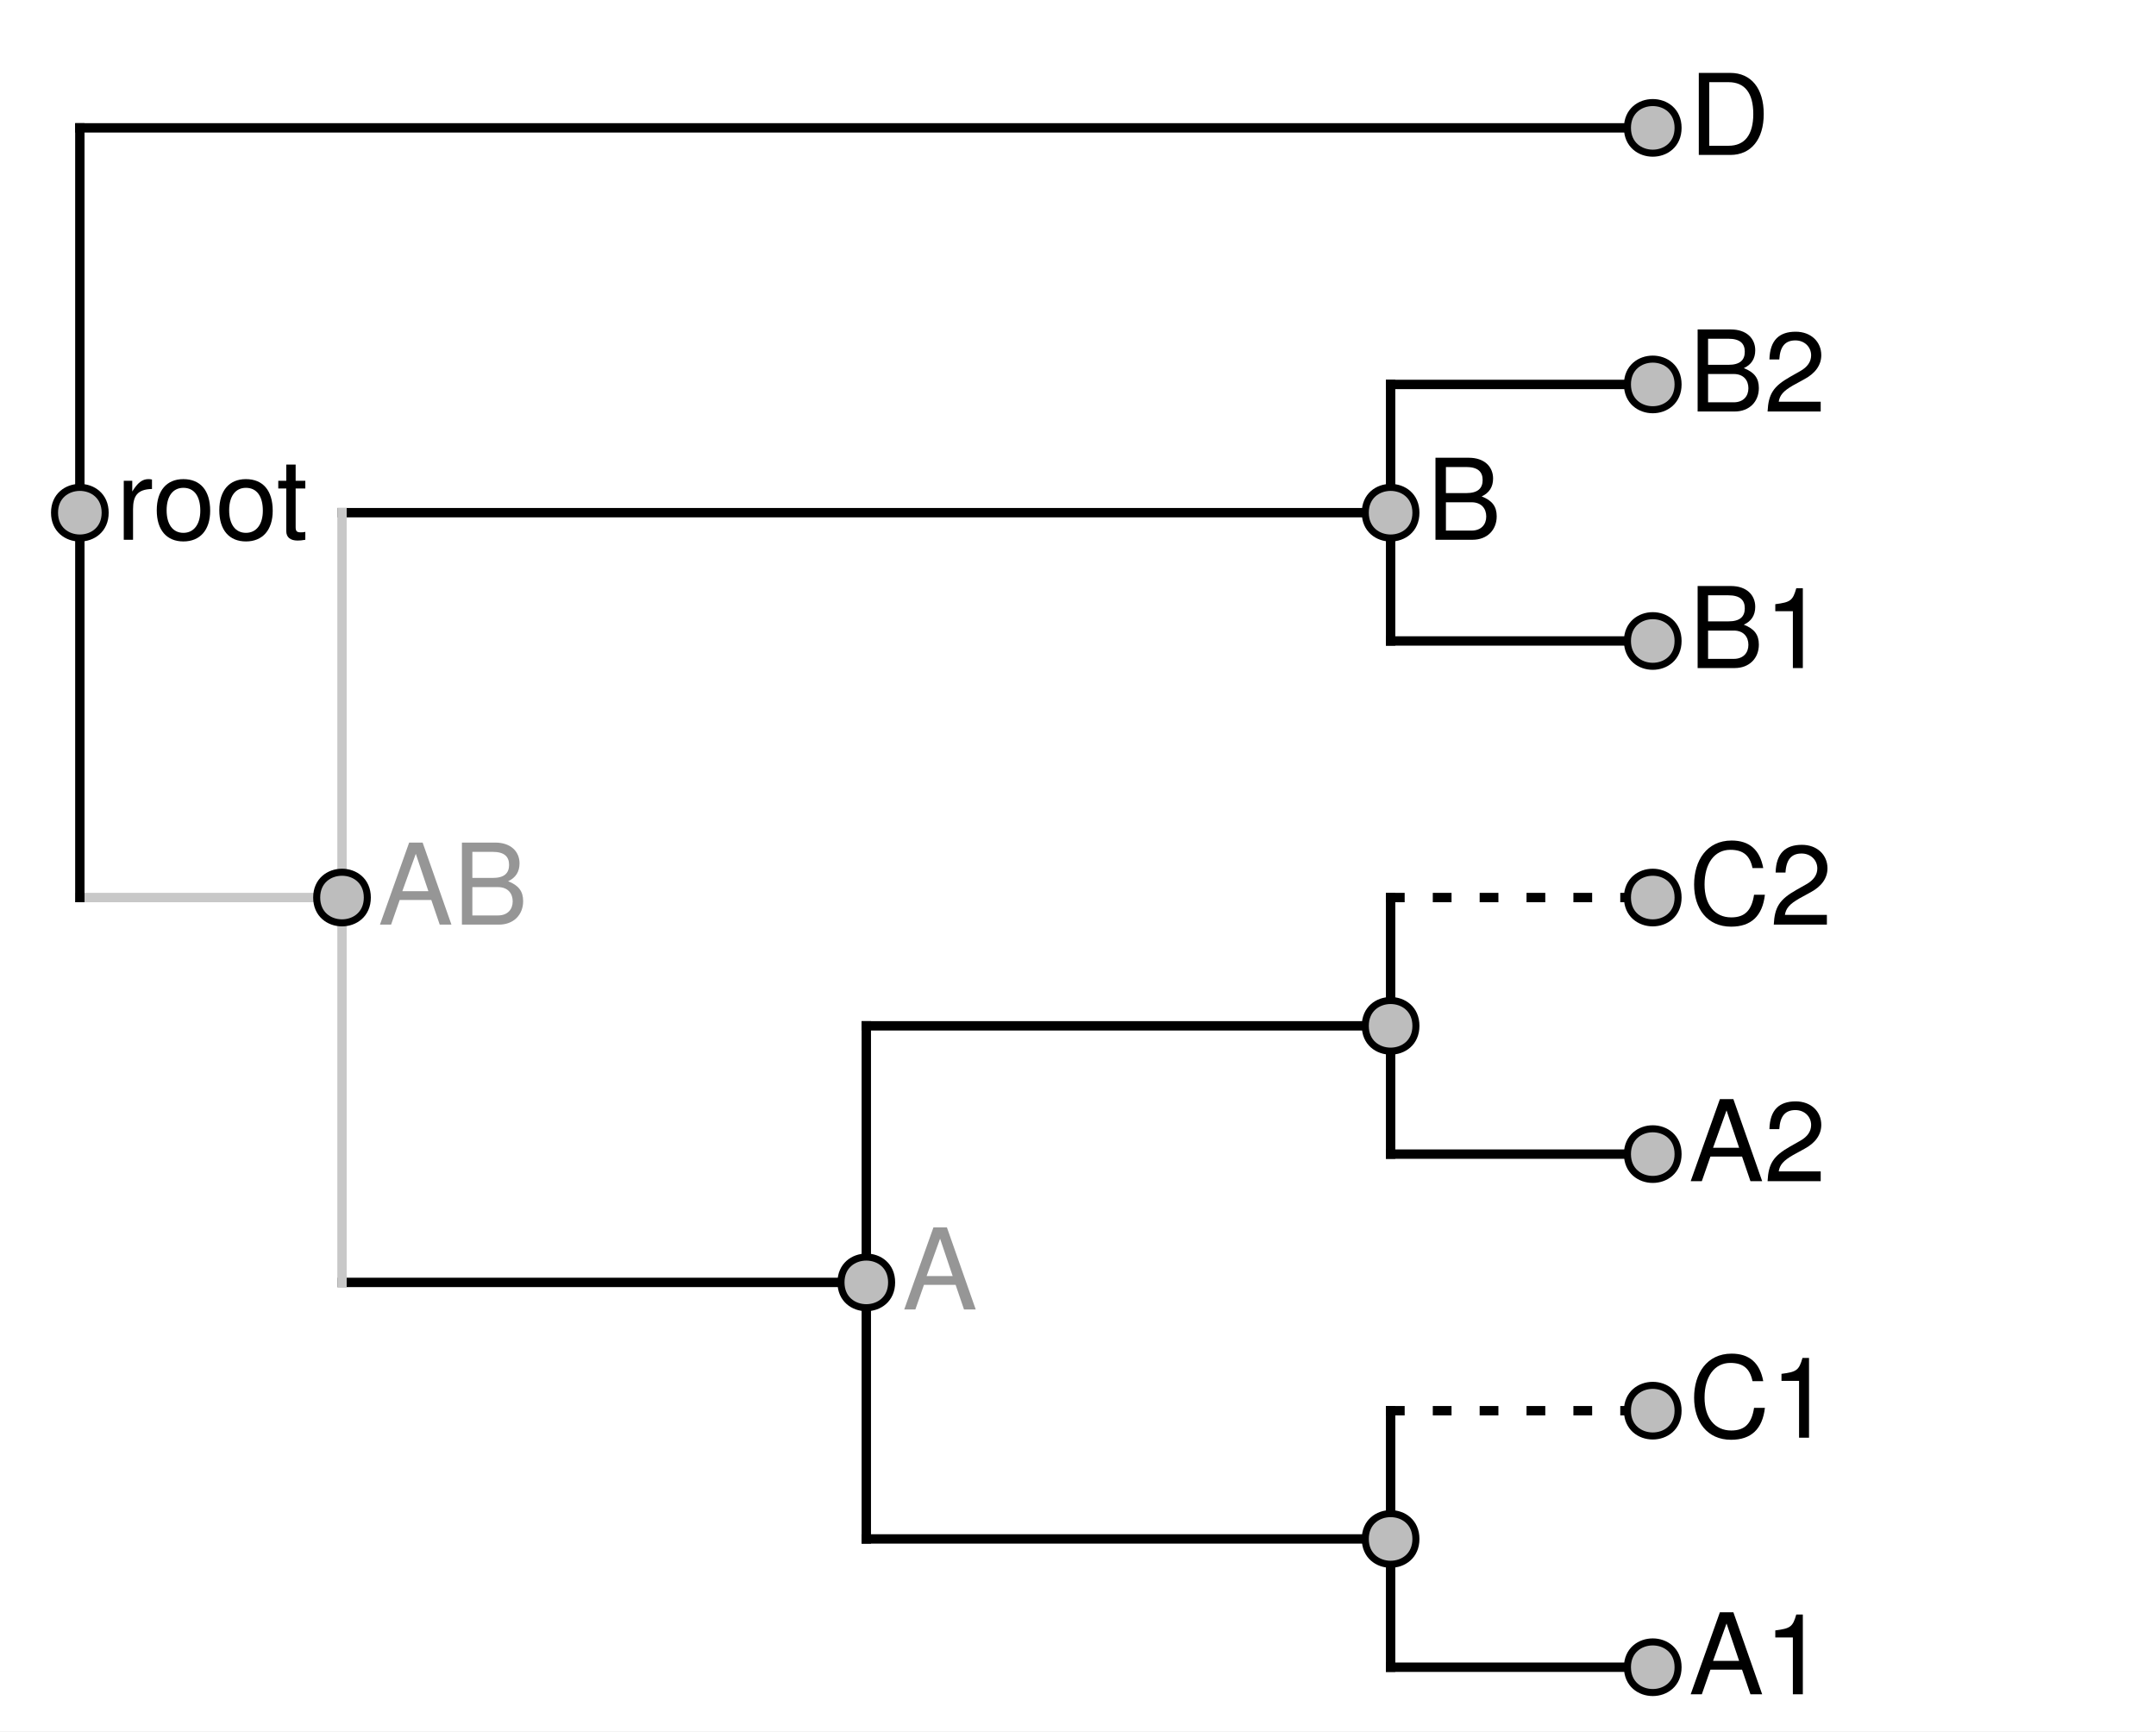
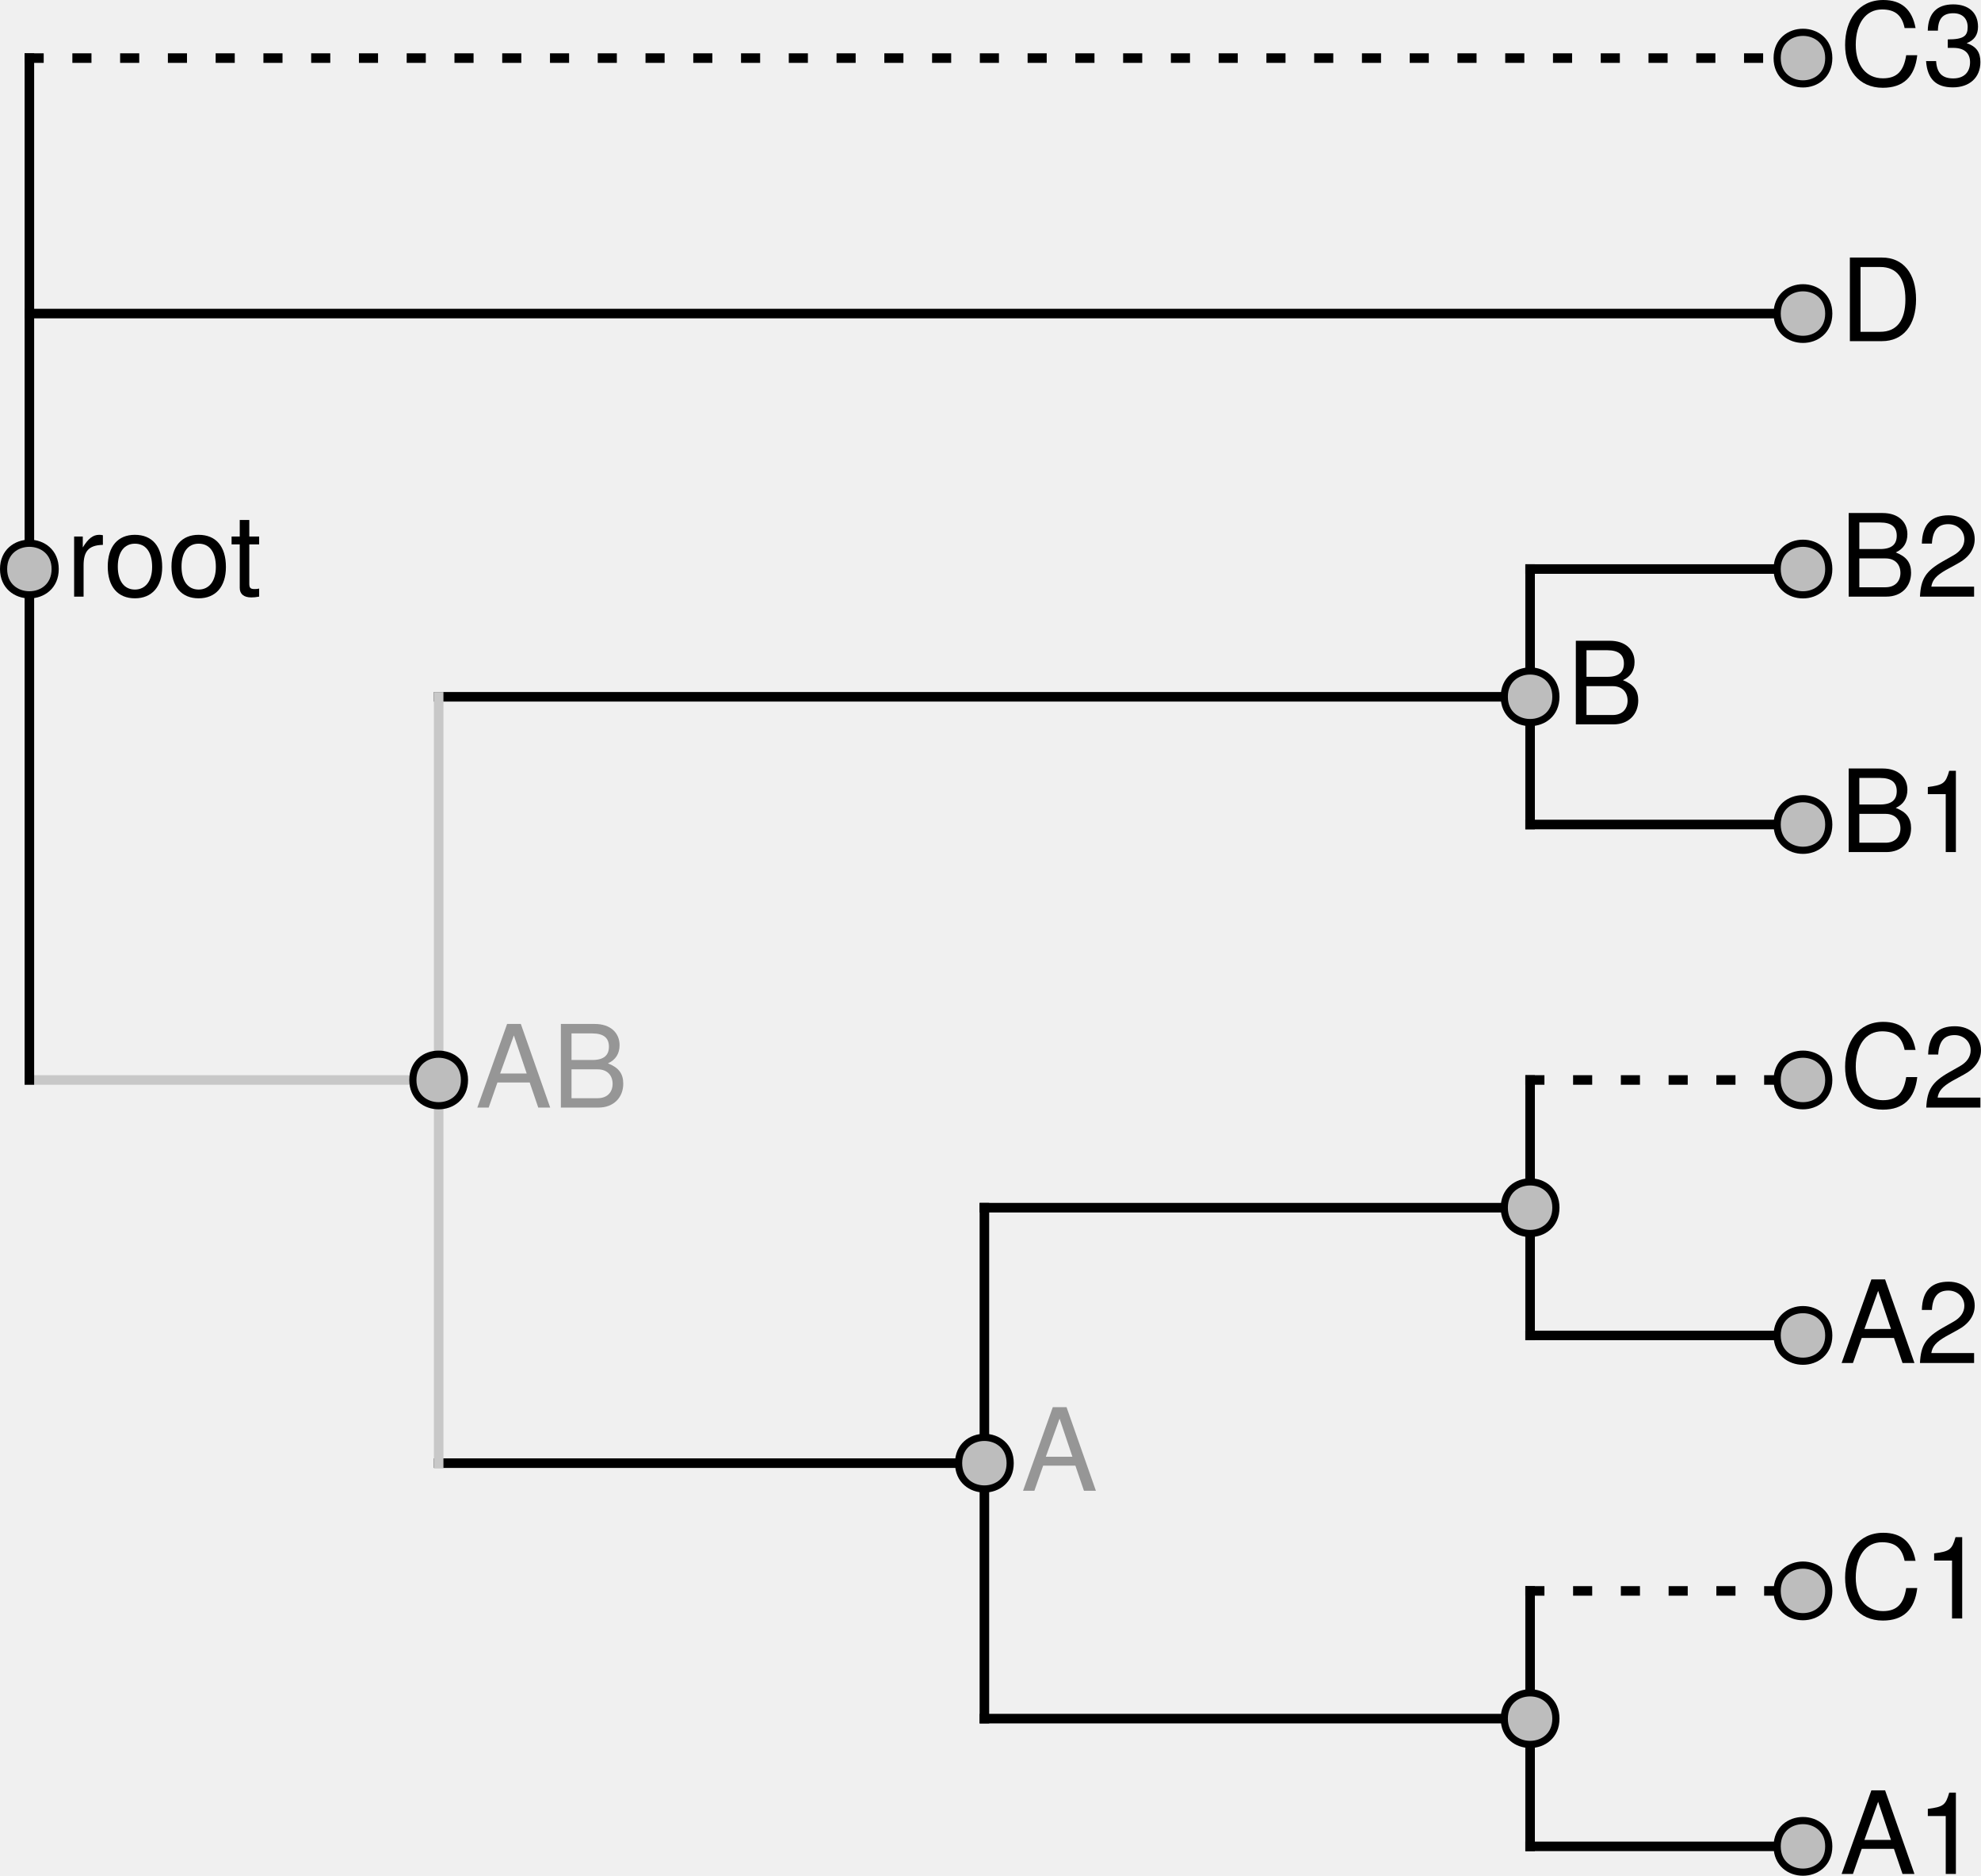
- <svg xmlns="http://www.w3.org/2000/svg" xmlns:xlink="http://www.w3.org/1999/xlink" width="345pt" height="277pt" viewBox="0 0 345 277" version="1.1" id="svg165">
-   <defs id="defs34">
-     <g id="g32">
-       <symbol overflow="visible" id="glyph0-0">
-         <path style="stroke:none;" d="" id="path2" />
+ <svg xmlns="http://www.w3.org/2000/svg" xmlns:xlink="http://www.w3.org/1999/xlink" width="311.074pt" height="294.485pt" viewBox="0 0 311.074 294.485" version="1.1" id="svg178">
+   <defs id="defs37">
+     <g id="g35">
+       <symbol overflow="visible" id="glyph0-0" style="overflow:visible">
+         <path style="stroke:none" d="" id="path2" />
      </symbol>
-       <symbol overflow="visible" id="glyph0-1">
-         <path style="stroke:none;" d="M 11.75 0 L 7.141 -13.125 L 4.984 -13.125 L 0.312 0 L 2.094 0 L 3.469 -3.938 L 8.531 -3.938 L 9.875 0 Z M 8.062 -5.344 L 3.891 -5.344 L 6.047 -11.328 Z M 8.062 -5.344 " id="path5" />
+       <symbol overflow="visible" id="glyph0-1" style="overflow:visible">
+         <path style="stroke:none" d="M 11.75,0 7.141,-13.125 H 4.984 L 0.312,0 h 1.781 l 1.375,-3.938 h 5.062 L 9.875,0 Z M 8.062,-5.344 H 3.891 l 2.156,-5.984 z m 0,0" id="path5" />
      </symbol>
-       <symbol overflow="visible" id="glyph0-2">
-         <path style="stroke:none;" d="M 6.25 0 L 6.25 -12.766 L 5.203 -12.766 C 4.641 -10.797 4.281 -10.531 1.844 -10.219 L 1.844 -9.094 L 4.656 -9.094 L 4.656 0 Z M 6.25 0 " id="path8" />
+       <symbol overflow="visible" id="glyph0-2" style="overflow:visible">
+         <path style="stroke:none" d="M 6.25,0 V -12.766 H 5.203 c -0.562,1.969 -0.922,2.234 -3.359,2.547 v 1.125 h 2.812 V 0 Z m 0,0" id="path8" />
      </symbol>
-       <symbol overflow="visible" id="glyph0-3">
-         <path style="stroke:none;" d="M 12.188 -4.781 L 10.453 -4.781 C 10.062 -2.297 9.016 -1.156 6.797 -1.156 C 4.188 -1.156 2.531 -3.156 2.531 -6.422 C 2.531 -9.797 4.125 -11.969 6.656 -11.969 C 8.719 -11.969 9.797 -11.047 10.203 -9.047 L 11.922 -9.047 C 11.391 -11.938 9.734 -13.453 6.859 -13.453 C 2.875 -13.453 0.859 -10.234 0.859 -6.406 C 0.859 -2.578 2.938 0.328 6.781 0.328 C 9.984 0.328 11.797 -1.375 12.188 -4.781 Z M 12.188 -4.781 " id="path11" />
+       <symbol overflow="visible" id="glyph0-3" style="overflow:visible">
+         <path style="stroke:none" d="m 12.188,-4.781 h -1.734 c -0.391,2.484 -1.438,3.625 -3.656,3.625 -2.609,0 -4.266,-2 -4.266,-5.266 0,-3.375 1.594,-5.547 4.125,-5.547 2.062,0 3.141,0.922 3.547,2.922 h 1.719 c -0.531,-2.891 -2.188,-4.406 -5.062,-4.406 -3.984,0 -6,3.219 -6,7.047 0,3.828 2.078,6.734 5.922,6.734 3.203,0 5.016,-1.703 5.406,-5.109 z m 0,0" id="path11" />
      </symbol>
-       <symbol overflow="visible" id="glyph0-4">
-         <path style="stroke:none;" d="M 9.203 -9.016 C 9.203 -11.172 7.531 -12.766 5.109 -12.766 C 2.5 -12.766 0.984 -11.438 0.906 -8.328 L 2.484 -8.328 C 2.609 -10.469 3.484 -11.375 5.062 -11.375 C 6.5 -11.375 7.578 -10.344 7.578 -8.984 C 7.578 -7.969 6.984 -7.109 5.844 -6.469 L 4.188 -5.531 C 1.531 -4.016 0.75 -2.812 0.609 0 L 9.109 0 L 9.109 -1.562 L 2.391 -1.562 C 2.562 -2.609 3.125 -3.281 4.703 -4.188 L 6.5 -5.172 C 8.281 -6.125 9.203 -7.453 9.203 -9.016 Z M 9.203 -9.016 " id="path14" />
+       <symbol overflow="visible" id="glyph0-4" style="overflow:visible">
+         <path style="stroke:none" d="m 9.203,-9.016 c 0,-2.156 -1.672,-3.75 -4.094,-3.75 -2.609,0 -4.125,1.328 -4.203,4.438 h 1.578 c 0.125,-2.141 1,-3.047 2.578,-3.047 1.438,0 2.516,1.031 2.516,2.391 0,1.016 -0.594,1.875 -1.734,2.516 L 4.188,-5.531 C 1.531,-4.016 0.75,-2.812 0.609,0 h 8.5 V -1.562 H 2.391 C 2.562,-2.609 3.125,-3.281 4.703,-4.188 L 6.5,-5.172 C 8.281,-6.125 9.203,-7.453 9.203,-9.016 Z m 0,0" id="path14" />
      </symbol>
-       <symbol overflow="visible" id="glyph0-5">
-         <path style="stroke:none;" d="M 11.219 -3.75 C 11.219 -5.328 10.5 -6.281 8.812 -6.938 C 10.016 -7.484 10.641 -8.453 10.641 -9.797 C 10.641 -11.703 9.234 -13.125 6.75 -13.125 L 1.422 -13.125 L 1.422 0 L 7.344 0 C 9.703 0 11.219 -1.578 11.219 -3.75 Z M 8.969 -9.562 C 8.969 -8.219 8.188 -7.469 6.344 -7.469 L 3.094 -7.469 L 3.094 -11.641 L 6.344 -11.641 C 8.188 -11.641 8.969 -10.891 8.969 -9.562 Z M 9.547 -3.719 C 9.547 -2.469 8.766 -1.469 7.188 -1.469 L 3.094 -1.469 L 3.094 -6 L 7.188 -6 C 8.766 -6 9.547 -5 9.547 -3.719 Z M 9.547 -3.719 " id="path17" />
+       <symbol overflow="visible" id="glyph0-5" style="overflow:visible">
+         <path style="stroke:none" d="m 11.219,-3.75 c 0,-1.578 -0.719,-2.531 -2.406,-3.188 1.203,-0.547 1.828,-1.516 1.828,-2.859 0,-1.906 -1.406,-3.328 -3.891,-3.328 H 1.422 V 0 H 7.344 c 2.359,0 3.875,-1.578 3.875,-3.75 z m -2.25,-5.812 c 0,1.344 -0.781,2.094 -2.625,2.094 h -3.25 v -4.172 h 3.25 c 1.844,0 2.625,0.75 2.625,2.078 z m 0.578,5.844 c 0,1.25 -0.781,2.25 -2.359,2.25 H 3.094 V -6 H 7.188 c 1.578,0 2.359,1 2.359,2.281 z m 0,0" id="path17" />
      </symbol>
-       <symbol overflow="visible" id="glyph0-6">
-         <path style="stroke:none;" d="M 12 -6.562 C 12 -10.641 9.984 -13.125 6.656 -13.125 L 1.609 -13.125 L 1.609 0 L 6.656 0 C 9.969 0 12 -2.484 12 -6.562 Z M 10.328 -6.547 C 10.328 -3.234 8.969 -1.469 6.375 -1.469 L 3.281 -1.469 L 3.281 -11.641 L 6.375 -11.641 C 8.969 -11.641 10.328 -9.906 10.328 -6.547 Z M 10.328 -6.547 " id="path20" />
+       <symbol overflow="visible" id="glyph0-6" style="overflow:visible">
+         <path style="stroke:none" d="M 12,-6.562 C 12,-10.641 9.984,-13.125 6.656,-13.125 H 1.609 V 0 H 6.656 C 9.969,0 12,-2.484 12,-6.562 Z m -1.672,0.016 c 0,3.312 -1.359,5.078 -3.953,5.078 H 3.281 V -11.641 H 6.375 c 2.594,0 3.953,1.734 3.953,5.094 z m 0,0" id="path20" />
      </symbol>
-       <symbol overflow="visible" id="glyph0-7">
-         <path style="stroke:none;" d="M 5.781 -8.125 L 5.781 -9.641 C 5.531 -9.688 5.406 -9.703 5.203 -9.703 C 4.234 -9.703 3.484 -9.125 2.625 -7.719 L 2.625 -9.438 L 1.266 -9.438 L 1.266 0 L 2.75 0 L 2.75 -4.891 C 2.75 -7.016 3.453 -8.078 5.781 -8.125 Z M 5.781 -8.125 " id="path23" />
+       <symbol overflow="visible" id="glyph0-7" style="overflow:visible">
+         <path style="stroke:none" d="m 9.109,-3.703 c 0,-1.547 -0.625,-2.453 -2.156,-2.969 1.188,-0.469 1.781,-1.297 1.781,-2.578 0,-2.203 -1.469,-3.516 -3.891,-3.516 -2.578,0 -3.938,1.406 -4,4.125 H 2.438 C 2.469,-10.531 3.234,-11.375 4.859,-11.375 c 1.406,0 2.25,0.828 2.25,2.172 0,1.375 -0.594,1.938 -3.125,1.938 V -5.938 H 4.844 c 1.75,0 2.641,0.828 2.641,2.25 0,1.594 -0.984,2.547 -2.641,2.547 -1.734,0 -2.578,-0.859 -2.688,-2.719 H 0.578 c 0.203,2.844 1.594,4.125 4.203,4.125 2.641,0 4.328,-1.562 4.328,-3.969 z m 0,0" id="path23" />
      </symbol>
-       <symbol overflow="visible" id="glyph0-8">
-         <path style="stroke:none;" d="M 9.188 -4.641 C 9.188 -7.906 7.609 -9.703 4.891 -9.703 C 2.25 -9.703 0.641 -7.891 0.641 -4.719 C 0.641 -1.547 2.234 0.266 4.906 0.266 C 7.562 0.266 9.188 -1.547 9.188 -4.641 Z M 7.609 -4.656 C 7.609 -2.453 6.562 -1.109 4.906 -1.109 C 3.234 -1.109 2.219 -2.438 2.219 -4.719 C 2.219 -6.984 3.234 -8.312 4.906 -8.312 C 6.609 -8.312 7.609 -7 7.609 -4.656 Z M 7.609 -4.656 " id="path26" />
+       <symbol overflow="visible" id="glyph0-8" style="overflow:visible">
+         <path style="stroke:none" d="m 5.781,-8.125 v -1.516 c -0.25,-0.047 -0.375,-0.062 -0.578,-0.062 -0.969,0 -1.719,0.578 -2.578,1.984 V -9.438 H 1.266 V 0 H 2.75 v -4.891 c 0,-2.125 0.703,-3.188 3.031,-3.234 z m 0,0" id="path26" />
      </symbol>
-       <symbol overflow="visible" id="glyph0-9">
-         <path style="stroke:none;" d="M 4.578 0 L 4.578 -1.266 C 4.375 -1.203 4.141 -1.188 3.859 -1.188 C 3.203 -1.188 3.031 -1.375 3.031 -2.031 L 3.031 -8.203 L 4.578 -8.203 L 4.578 -9.438 L 3.031 -9.438 L 3.031 -12.031 L 1.531 -12.031 L 1.531 -9.438 L 0.25 -9.438 L 0.25 -8.203 L 1.531 -8.203 L 1.531 -1.375 C 1.531 -0.406 2.172 0.125 3.344 0.125 C 3.703 0.125 4.062 0.094 4.578 0 Z M 4.578 0 " id="path29" />
+       <symbol overflow="visible" id="glyph0-9" style="overflow:visible">
+         <path style="stroke:none" d="m 9.188,-4.641 c 0,-3.266 -1.578,-5.062 -4.297,-5.062 -2.641,0 -4.25,1.812 -4.25,4.984 0,3.172 1.594,4.984 4.266,4.984 2.656,0 4.281,-1.812 4.281,-4.906 z M 7.609,-4.656 c 0,2.203 -1.047,3.547 -2.703,3.547 -1.672,0 -2.688,-1.328 -2.688,-3.609 0,-2.266 1.016,-3.594 2.688,-3.594 1.703,0 2.703,1.312 2.703,3.656 z m 0,0" id="path29" />
+       </symbol>
+       <symbol overflow="visible" id="glyph0-10" style="overflow:visible">
+         <path style="stroke:none" d="M 4.578,0 V -1.266 C 4.375,-1.203 4.141,-1.188 3.859,-1.188 3.203,-1.188 3.031,-1.375 3.031,-2.031 V -8.203 H 4.578 V -9.438 H 3.031 v -2.594 h -1.5 V -9.438 H 0.25 v 1.234 H 1.531 V -1.375 c 0,0.969 0.641,1.5 1.812,1.5 C 3.703,0.125 4.062,0.094 4.578,0 Z m 0,0" id="path32" />
      </symbol>
    </g>
  </defs>
-   <rect id="rect36" style="fill:#ffffff;fill-opacity:1;stroke:none" height="277" width="345" y="0" x="0" />
-   <path id="path38" d="M 12.777,143.598 H 54.727" style="fill:none;stroke:#c8c8c8;stroke-width:1.5;stroke-linecap:square;stroke-linejoin:round;stroke-miterlimit:10;stroke-opacity:1" />
-   <path id="path40" d="M 54.727,205.172 H 138.625" style="fill:none;stroke:#000000;stroke-width:1.5;stroke-linecap:square;stroke-linejoin:round;stroke-miterlimit:10;stroke-opacity:1" />
-   <path id="path42" d="m 138.625,246.219 h 83.898" style="fill:none;stroke:#000000;stroke-width:1.5;stroke-linecap:square;stroke-linejoin:round;stroke-miterlimit:10;stroke-opacity:1" />
-   <path id="path44" d="m 222.523,266.742 h 41.949" style="fill:none;stroke:#000000;stroke-width:1.5;stroke-linecap:square;stroke-linejoin:round;stroke-miterlimit:10;stroke-opacity:1" />
-   <path id="path46" d="m 222.523,225.695 h 41.949" style="fill:none;stroke:#000000;stroke-width:1.5;stroke-linecap:square;stroke-linejoin:round;stroke-miterlimit:10;stroke-opacity:1;stroke-dasharray:1.5,6;stroke-dashoffset:0" />
-   <path id="path48" d="m 138.625,164.125 h 83.898" style="fill:none;stroke:#000000;stroke-width:1.5;stroke-linecap:square;stroke-linejoin:round;stroke-miterlimit:10;stroke-opacity:1" />
-   <path id="path50" d="m 222.523,184.648 h 41.949" style="fill:none;stroke:#000000;stroke-width:1.5;stroke-linecap:square;stroke-linejoin:round;stroke-miterlimit:10;stroke-opacity:1" />
-   <path id="path52" d="m 222.523,143.598 h 41.949" style="fill:none;stroke:#000000;stroke-width:1.5;stroke-linecap:square;stroke-linejoin:round;stroke-miterlimit:10;stroke-opacity:1;stroke-dasharray:1.5,6;stroke-dashoffset:0" />
-   <path id="path54" d="M 54.727,82.027 H 222.523" style="fill:none;stroke:#000000;stroke-width:1.5;stroke-linecap:square;stroke-linejoin:round;stroke-miterlimit:10;stroke-opacity:1" />
-   <path id="path56" d="m 222.523,102.551 h 41.949" style="fill:none;stroke:#000000;stroke-width:1.5;stroke-linecap:square;stroke-linejoin:round;stroke-miterlimit:10;stroke-opacity:1" />
-   <path id="path58" d="m 222.523,61.504 h 41.949" style="fill:none;stroke:#000000;stroke-width:1.5;stroke-linecap:square;stroke-linejoin:round;stroke-miterlimit:10;stroke-opacity:1" />
-   <path id="path60" d="M 12.777,20.457 H 264.473" style="fill:none;stroke:#000000;stroke-width:1.5;stroke-linecap:square;stroke-linejoin:round;stroke-miterlimit:10;stroke-opacity:1" />
-   <path id="path62" d="M 12.777,143.598 V 20.457" style="fill:none;stroke:#000000;stroke-width:1.5;stroke-linecap:square;stroke-linejoin:round;stroke-miterlimit:10;stroke-opacity:1" />
-   <path id="path64" d="M 54.727,205.172 V 82.027" style="fill:none;stroke:#c8c8c8;stroke-width:1.5;stroke-linecap:square;stroke-linejoin:round;stroke-miterlimit:10;stroke-opacity:1" />
-   <path id="path66" d="M 138.625,246.219 V 164.125" style="fill:none;stroke:#000000;stroke-width:1.5;stroke-linecap:square;stroke-linejoin:round;stroke-miterlimit:10;stroke-opacity:1" />
-   <path id="path68" d="M 222.523,266.742 V 225.695" style="fill:none;stroke:#000000;stroke-width:1.5;stroke-linecap:square;stroke-linejoin:round;stroke-miterlimit:10;stroke-opacity:1" />
-   <path id="path70" d="M 222.523,184.648 V 143.598" style="fill:none;stroke:#000000;stroke-width:1.5;stroke-linecap:square;stroke-linejoin:round;stroke-miterlimit:10;stroke-opacity:1" />
-   <path id="path72" d="M 222.523,102.551 V 61.504" style="fill:none;stroke:#000000;stroke-width:1.5;stroke-linecap:square;stroke-linejoin:round;stroke-miterlimit:10;stroke-opacity:1" />
-   <path id="path74" d="m 58.777,143.598 c 0,5.402 -8.102,5.402 -8.102,0 0,-5.398 8.102,-5.398 8.102,0" style="fill:#bdbdbd;fill-opacity:1;fill-rule:nonzero;stroke:#000000;stroke-width:1.125;stroke-linecap:round;stroke-linejoin:round;stroke-miterlimit:10;stroke-opacity:1" />
-   <path id="path76" d="m 142.676,205.172 c 0,5.398 -8.102,5.398 -8.102,0 0,-5.402 8.102,-5.402 8.102,0" style="fill:#bdbdbd;fill-opacity:1;fill-rule:nonzero;stroke:#000000;stroke-width:1.125;stroke-linecap:round;stroke-linejoin:round;stroke-miterlimit:10;stroke-opacity:1" />
-   <path id="path78" d="m 226.574,246.219 c 0,5.398 -8.102,5.398 -8.102,0 0,-5.402 8.102,-5.402 8.102,0" style="fill:#bdbdbd;fill-opacity:1;fill-rule:nonzero;stroke:#000000;stroke-width:1.125;stroke-linecap:round;stroke-linejoin:round;stroke-miterlimit:10;stroke-opacity:1" />
-   <path id="path80" d="m 268.523,266.742 c 0,5.398 -8.102,5.398 -8.102,0 0,-5.402 8.102,-5.402 8.102,0" style="fill:#bdbdbd;fill-opacity:1;fill-rule:nonzero;stroke:#000000;stroke-width:1.125;stroke-linecap:round;stroke-linejoin:round;stroke-miterlimit:10;stroke-opacity:1" />
-   <path id="path82" d="m 268.523,225.695 c 0,5.398 -8.102,5.398 -8.102,0 0,-5.402 8.102,-5.402 8.102,0" style="fill:#bdbdbd;fill-opacity:1;fill-rule:nonzero;stroke:#000000;stroke-width:1.125;stroke-linecap:round;stroke-linejoin:round;stroke-miterlimit:10;stroke-opacity:1" />
-   <path id="path84" d="m 226.574,164.125 c 0,5.398 -8.102,5.398 -8.102,0 0,-5.402 8.102,-5.402 8.102,0" style="fill:#bdbdbd;fill-opacity:1;fill-rule:nonzero;stroke:#000000;stroke-width:1.125;stroke-linecap:round;stroke-linejoin:round;stroke-miterlimit:10;stroke-opacity:1" />
-   <path id="path86" d="m 268.523,184.648 c 0,5.398 -8.102,5.398 -8.102,0 0,-5.402 8.102,-5.402 8.102,0" style="fill:#bdbdbd;fill-opacity:1;fill-rule:nonzero;stroke:#000000;stroke-width:1.125;stroke-linecap:round;stroke-linejoin:round;stroke-miterlimit:10;stroke-opacity:1" />
-   <path id="path88" d="m 268.523,143.598 c 0,5.402 -8.102,5.402 -8.102,0 0,-5.398 8.102,-5.398 8.102,0" style="fill:#bdbdbd;fill-opacity:1;fill-rule:nonzero;stroke:#000000;stroke-width:1.125;stroke-linecap:round;stroke-linejoin:round;stroke-miterlimit:10;stroke-opacity:1" />
-   <path id="path90" d="m 226.574,82.027 c 0,5.402 -8.102,5.402 -8.102,0 0,-5.398 8.102,-5.398 8.102,0" style="fill:#bdbdbd;fill-opacity:1;fill-rule:nonzero;stroke:#000000;stroke-width:1.125;stroke-linecap:round;stroke-linejoin:round;stroke-miterlimit:10;stroke-opacity:1" />
-   <path id="path92" d="m 268.523,102.551 c 0,5.402 -8.102,5.402 -8.102,0 0,-5.398 8.102,-5.398 8.102,0" style="fill:#bdbdbd;fill-opacity:1;fill-rule:nonzero;stroke:#000000;stroke-width:1.125;stroke-linecap:round;stroke-linejoin:round;stroke-miterlimit:10;stroke-opacity:1" />
-   <path id="path94" d="m 268.523,61.504 c 0,5.402 -8.102,5.402 -8.102,0 0,-5.398 8.102,-5.398 8.102,0" style="fill:#bdbdbd;fill-opacity:1;fill-rule:nonzero;stroke:#000000;stroke-width:1.125;stroke-linecap:round;stroke-linejoin:round;stroke-miterlimit:10;stroke-opacity:1" />
-   <path id="path96" d="m 268.523,20.457 c 0,5.402 -8.102,5.402 -8.102,0 0,-5.398 8.102,-5.398 8.102,0" style="fill:#bdbdbd;fill-opacity:1;fill-rule:nonzero;stroke:#000000;stroke-width:1.125;stroke-linecap:round;stroke-linejoin:round;stroke-miterlimit:10;stroke-opacity:1" />
-   <g id="g102" style="fill:#000000;fill-opacity:1">
-     <use height="100%" width="100%" id="use98" y="271.07" x="270.23" xlink:href="#glyph0-1" />
-     <use height="100%" width="100%" id="use100" y="271.07" x="282.236" xlink:href="#glyph0-2" />
+   <path id="path41" d="M 4.613,169.551 H 68.883" style="fill:none;stroke:#c8c8c8;stroke-width:1.5;stroke-linecap:square;stroke-linejoin:round;stroke-miterlimit:10;stroke-opacity:1" />
+   <path id="path43" d="M 68.883,229.711 H 154.578" style="fill:none;stroke:#000000;stroke-width:1.5;stroke-linecap:square;stroke-linejoin:round;stroke-miterlimit:10;stroke-opacity:1" />
+   <path id="path45" d="m 154.578,269.82 h 85.691" style="fill:none;stroke:#000000;stroke-width:1.5;stroke-linecap:square;stroke-linejoin:round;stroke-miterlimit:10;stroke-opacity:1" />
+   <path id="path47" d="m 240.27,289.871 h 42.848" style="fill:none;stroke:#000000;stroke-width:1.5;stroke-linecap:square;stroke-linejoin:round;stroke-miterlimit:10;stroke-opacity:1" />
+   <path id="path49" d="m 240.27,249.766 h 42.848" style="fill:none;stroke:#000000;stroke-width:1.5;stroke-linecap:square;stroke-linejoin:round;stroke-miterlimit:10;stroke-dasharray:1.5, 6;stroke-dashoffset:0;stroke-opacity:1" />
+   <path id="path51" d="m 154.578,189.605 h 85.691" style="fill:none;stroke:#000000;stroke-width:1.5;stroke-linecap:square;stroke-linejoin:round;stroke-miterlimit:10;stroke-opacity:1" />
+   <path id="path53" d="m 240.27,209.656 h 42.848" style="fill:none;stroke:#000000;stroke-width:1.5;stroke-linecap:square;stroke-linejoin:round;stroke-miterlimit:10;stroke-opacity:1" />
+   <path id="path55" d="m 240.27,169.551 h 42.848" style="fill:none;stroke:#000000;stroke-width:1.5;stroke-linecap:square;stroke-linejoin:round;stroke-miterlimit:10;stroke-dasharray:1.5, 6;stroke-dashoffset:0;stroke-opacity:1" />
+   <path id="path57" d="M 68.883,109.391 H 240.27" style="fill:none;stroke:#000000;stroke-width:1.5;stroke-linecap:square;stroke-linejoin:round;stroke-miterlimit:10;stroke-opacity:1" />
+   <path id="path59" d="m 240.27,129.445 h 42.848" style="fill:none;stroke:#000000;stroke-width:1.5;stroke-linecap:square;stroke-linejoin:round;stroke-miterlimit:10;stroke-opacity:1" />
+   <path id="path61" d="m 240.27,89.336 h 42.848" style="fill:none;stroke:#000000;stroke-width:1.5;stroke-linecap:square;stroke-linejoin:round;stroke-miterlimit:10;stroke-opacity:1" />
+   <path id="path63" d="M 4.613,49.23 H 283.117" style="fill:none;stroke:#000000;stroke-width:1.5;stroke-linecap:square;stroke-linejoin:round;stroke-miterlimit:10;stroke-opacity:1" />
+   <path id="path65" d="M 4.613,9.121 H 283.117" style="fill:none;stroke:#000000;stroke-width:1.5;stroke-linecap:square;stroke-linejoin:round;stroke-miterlimit:10;stroke-dasharray:1.5, 6;stroke-dashoffset:0;stroke-opacity:1" />
+   <path id="path67" d="M 4.613,169.551 V 9.121" style="fill:none;stroke:#000000;stroke-width:1.5;stroke-linecap:square;stroke-linejoin:round;stroke-miterlimit:10;stroke-opacity:1" />
+   <path id="path69" d="M 68.883,229.711 V 109.391" style="fill:none;stroke:#c8c8c8;stroke-width:1.5;stroke-linecap:square;stroke-linejoin:round;stroke-miterlimit:10;stroke-opacity:1" />
+   <path id="path71" d="M 154.578,269.82 V 189.605" style="fill:none;stroke:#000000;stroke-width:1.5;stroke-linecap:square;stroke-linejoin:round;stroke-miterlimit:10;stroke-opacity:1" />
+   <path id="path73" d="M 240.27,289.871 V 249.766" style="fill:none;stroke:#000000;stroke-width:1.5;stroke-linecap:square;stroke-linejoin:round;stroke-miterlimit:10;stroke-opacity:1" />
+   <path id="path75" d="M 240.27,209.656 V 169.551" style="fill:none;stroke:#000000;stroke-width:1.5;stroke-linecap:square;stroke-linejoin:round;stroke-miterlimit:10;stroke-opacity:1" />
+   <path id="path77" d="M 240.27,129.445 V 89.336" style="fill:none;stroke:#000000;stroke-width:1.5;stroke-linecap:square;stroke-linejoin:round;stroke-miterlimit:10;stroke-opacity:1" />
+   <path id="path79" d="m 72.934,169.551 c 0,5.398 -8.102,5.398 -8.102,0 0,-5.398 8.102,-5.398 8.102,0" style="fill:#bdbdbd;fill-opacity:1;fill-rule:nonzero;stroke:#000000;stroke-width:1.125;stroke-linecap:round;stroke-linejoin:round;stroke-miterlimit:10;stroke-opacity:1" />
+   <path id="path81" d="m 158.625,229.711 c 0,5.402 -8.098,5.402 -8.098,0 0,-5.398 8.098,-5.398 8.098,0" style="fill:#bdbdbd;fill-opacity:1;fill-rule:nonzero;stroke:#000000;stroke-width:1.125;stroke-linecap:round;stroke-linejoin:round;stroke-miterlimit:10;stroke-opacity:1" />
+   <path id="path83" d="m 244.32,269.82 c 0,5.398 -8.102,5.398 -8.102,0 0,-5.402 8.102,-5.402 8.102,0" style="fill:#bdbdbd;fill-opacity:1;fill-rule:nonzero;stroke:#000000;stroke-width:1.125;stroke-linecap:round;stroke-linejoin:round;stroke-miterlimit:10;stroke-opacity:1" />
+   <path id="path85" d="m 287.168,289.871 c 0,5.402 -8.102,5.402 -8.102,0 0,-5.398 8.102,-5.398 8.102,0" style="fill:#bdbdbd;fill-opacity:1;fill-rule:nonzero;stroke:#000000;stroke-width:1.125;stroke-linecap:round;stroke-linejoin:round;stroke-miterlimit:10;stroke-opacity:1" />
+   <path id="path87" d="m 287.168,249.766 c 0,5.398 -8.102,5.398 -8.102,0 0,-5.402 8.102,-5.402 8.102,0" style="fill:#bdbdbd;fill-opacity:1;fill-rule:nonzero;stroke:#000000;stroke-width:1.125;stroke-linecap:round;stroke-linejoin:round;stroke-miterlimit:10;stroke-opacity:1" />
+   <path id="path89" d="m 244.32,189.605 c 0,5.398 -8.102,5.398 -8.102,0 0,-5.402 8.102,-5.402 8.102,0" style="fill:#bdbdbd;fill-opacity:1;fill-rule:nonzero;stroke:#000000;stroke-width:1.125;stroke-linecap:round;stroke-linejoin:round;stroke-miterlimit:10;stroke-opacity:1" />
+   <path id="path91" d="m 287.168,209.656 c 0,5.402 -8.102,5.402 -8.102,0 0,-5.398 8.102,-5.398 8.102,0" style="fill:#bdbdbd;fill-opacity:1;fill-rule:nonzero;stroke:#000000;stroke-width:1.125;stroke-linecap:round;stroke-linejoin:round;stroke-miterlimit:10;stroke-opacity:1" />
+   <path id="path93" d="m 287.168,169.551 c 0,5.398 -8.102,5.398 -8.102,0 0,-5.398 8.102,-5.398 8.102,0" style="fill:#bdbdbd;fill-opacity:1;fill-rule:nonzero;stroke:#000000;stroke-width:1.125;stroke-linecap:round;stroke-linejoin:round;stroke-miterlimit:10;stroke-opacity:1" />
+   <path id="path95" d="m 244.32,109.391 c 0,5.398 -8.102,5.398 -8.102,0 0,-5.398 8.102,-5.398 8.102,0" style="fill:#bdbdbd;fill-opacity:1;fill-rule:nonzero;stroke:#000000;stroke-width:1.125;stroke-linecap:round;stroke-linejoin:round;stroke-miterlimit:10;stroke-opacity:1" />
+   <path id="path97" d="m 287.168,129.445 c 0,5.398 -8.102,5.398 -8.102,0 0,-5.402 8.102,-5.402 8.102,0" style="fill:#bdbdbd;fill-opacity:1;fill-rule:nonzero;stroke:#000000;stroke-width:1.125;stroke-linecap:round;stroke-linejoin:round;stroke-miterlimit:10;stroke-opacity:1" />
+   <path id="path99" d="m 287.168,89.336 c 0,5.402 -8.102,5.402 -8.102,0 0,-5.398 8.102,-5.398 8.102,0" style="fill:#bdbdbd;fill-opacity:1;fill-rule:nonzero;stroke:#000000;stroke-width:1.125;stroke-linecap:round;stroke-linejoin:round;stroke-miterlimit:10;stroke-opacity:1" />
+   <path id="path101" d="m 287.168,49.23 c 0,5.398 -8.102,5.398 -8.102,0 0,-5.402 8.102,-5.402 8.102,0" style="fill:#bdbdbd;fill-opacity:1;fill-rule:nonzero;stroke:#000000;stroke-width:1.125;stroke-linecap:round;stroke-linejoin:round;stroke-miterlimit:10;stroke-opacity:1" />
+   <path id="path103" d="m 287.168,9.121 c 0,5.402 -8.102,5.402 -8.102,0 0,-5.398 8.102,-5.398 8.102,0" style="fill:#bdbdbd;fill-opacity:1;fill-rule:nonzero;stroke:#000000;stroke-width:1.125;stroke-linecap:round;stroke-linejoin:round;stroke-miterlimit:10;stroke-opacity:1" />
+   <g id="g109" style="fill:#000000;fill-opacity:1" transform="translate(-9.238281,-11.53516)">
+     <use height="100%" width="100%" id="use105" y="305.738" x="298.113" xlink:href="#glyph0-1" />
+     <use height="100%" width="100%" id="use107" y="305.738" x="310.119" xlink:href="#glyph0-2" />
  </g>
-   <g id="g108" style="fill:#000000;fill-opacity:1">
-     <use height="100%" width="100%" id="use104" y="230.023" x="270.23" xlink:href="#glyph0-3" />
-     <use height="100%" width="100%" id="use106" y="230.023" x="283.227" xlink:href="#glyph0-2" />
+   <g id="g115" style="fill:#000000;fill-opacity:1" transform="translate(-9.238281,-11.53516)">
+     <use height="100%" width="100%" id="use111" y="265.629" x="298.113" xlink:href="#glyph0-3" />
+     <use height="100%" width="100%" id="use113" y="265.629" x="311.109" xlink:href="#glyph0-2" />
  </g>
-   <g id="g114" style="fill:#000000;fill-opacity:1">
-     <use height="100%" width="100%" id="use110" y="188.977" x="270.23" xlink:href="#glyph0-1" />
-     <use height="100%" width="100%" id="use112" y="188.977" x="282.236" xlink:href="#glyph0-4" />
+   <g id="g121" style="fill:#000000;fill-opacity:1" transform="translate(-9.238281,-11.53516)">
+     <use height="100%" width="100%" id="use117" y="225.523" x="298.113" xlink:href="#glyph0-1" />
+     <use height="100%" width="100%" id="use119" y="225.523" x="310.119" xlink:href="#glyph0-4" />
  </g>
-   <g id="g120" style="fill:#000000;fill-opacity:1">
-     <use height="100%" width="100%" id="use116" y="147.93" x="270.23" xlink:href="#glyph0-3" />
-     <use height="100%" width="100%" id="use118" y="147.93" x="283.227" xlink:href="#glyph0-4" />
+   <g id="g127" style="fill:#000000;fill-opacity:1" transform="translate(-9.238281,-11.53516)">
+     <use height="100%" width="100%" id="use123" y="185.418" x="298.113" xlink:href="#glyph0-3" />
+     <use height="100%" width="100%" id="use125" y="185.418" x="311.109" xlink:href="#glyph0-4" />
  </g>
-   <g id="g126" style="fill:#000000;fill-opacity:1">
-     <use height="100%" width="100%" id="use122" y="106.883" x="270.23" xlink:href="#glyph0-5" />
-     <use height="100%" width="100%" id="use124" y="106.883" x="282.236" xlink:href="#glyph0-2" />
+   <g id="g133" style="fill:#000000;fill-opacity:1" transform="translate(-9.238281,-11.53516)">
+     <use height="100%" width="100%" id="use129" y="145.309" x="298.113" xlink:href="#glyph0-5" />
+     <use height="100%" width="100%" id="use131" y="145.309" x="310.119" xlink:href="#glyph0-2" />
  </g>
-   <g id="g132" style="fill:#000000;fill-opacity:1">
-     <use height="100%" width="100%" id="use128" y="65.836" x="270.23" xlink:href="#glyph0-5" />
-     <use height="100%" width="100%" id="use130" y="65.836" x="282.236" xlink:href="#glyph0-4" />
+   <g id="g139" style="fill:#000000;fill-opacity:1" transform="translate(-9.238281,-11.53516)">
+     <use height="100%" width="100%" id="use135" y="105.203" x="298.113" xlink:href="#glyph0-5" />
+     <use height="100%" width="100%" id="use137" y="105.203" x="310.119" xlink:href="#glyph0-4" />
  </g>
-   <g id="g136" style="fill:#000000;fill-opacity:1">
-     <use height="100%" width="100%" id="use134" y="24.789" x="270.23" xlink:href="#glyph0-6" />
+   <g id="g143" style="fill:#000000;fill-opacity:1" transform="translate(-9.238281,-11.53516)">
+     <use height="100%" width="100%" id="use141" y="65.094" x="298.113" xlink:href="#glyph0-6" />
  </g>
-   <path id="path138" d="m 16.828,82.027 c 0,5.402 -8.102,5.402 -8.102,0 0,-5.398 8.102,-5.398 8.102,0" style="fill:#bdbdbd;fill-opacity:1;fill-rule:nonzero;stroke:#000000;stroke-width:1.125;stroke-linecap:round;stroke-linejoin:round;stroke-miterlimit:10;stroke-opacity:1" />
-   <g id="g148" style="fill:#000000;fill-opacity:1">
-     <use height="100%" width="100%" id="use140" y="86.359" x="18.539" xlink:href="#glyph0-7" />
-     <use height="100%" width="100%" id="use142" y="86.359" x="24.443" xlink:href="#glyph0-8" />
-     <use height="100%" width="100%" id="use144" y="86.359" x="34.451" xlink:href="#glyph0-8" />
-     <use height="100%" width="100%" id="use146" y="86.359" x="44.279" xlink:href="#glyph0-9" />
+   <g id="g149" style="fill:#000000;fill-opacity:1" transform="translate(-9.238281,-11.53516)">
+     <use height="100%" width="100%" id="use145" y="24.988" x="298.113" xlink:href="#glyph0-3" />
+     <use height="100%" width="100%" id="use147" y="24.988" x="311.109" xlink:href="#glyph0-7" />
  </g>
-   <g id="g154" style="fill:#969696;fill-opacity:1">
-     <use height="100%" width="100%" id="use150" y="147.93" x="60.488" xlink:href="#glyph0-1" style="fill:#969696;fill-opacity:1" />
-     <use height="100%" width="100%" id="use152" y="147.93" x="72.494" xlink:href="#glyph0-5" style="fill:#969696;fill-opacity:1" />
+   <path id="path151" d="m 8.664,89.336 c 0,5.402 -8.102,5.402 -8.102,0 0,-5.398 8.102,-5.398 8.102,0" style="fill:#bdbdbd;fill-opacity:1;fill-rule:nonzero;stroke:#000000;stroke-width:1.125;stroke-linecap:round;stroke-linejoin:round;stroke-miterlimit:10;stroke-opacity:1" />
+   <g id="g161" style="fill:#000000;fill-opacity:1" transform="translate(-9.238281,-11.53516)">
+     <use height="100%" width="100%" id="use153" y="105.203" x="19.613" xlink:href="#glyph0-8" />
+     <use height="100%" width="100%" id="use155" y="105.203" x="25.518" xlink:href="#glyph0-9" />
+     <use height="100%" width="100%" id="use157" y="105.203" x="35.525" xlink:href="#glyph0-9" />
+     <use height="100%" width="100%" id="use159" y="105.203" x="45.354" xlink:href="#glyph0-10" />
  </g>
-   <g id="g158" style="fill:#969696;fill-opacity:1">
-     <use height="100%" width="100%" id="use156" y="209.5" x="144.383" xlink:href="#glyph0-1" style="fill:#969696;fill-opacity:1" />
+   <g id="g167" style="fill:#969696;fill-opacity:1" transform="translate(-9.238281,-11.53516)">
+     <use height="100%" width="100%" id="use163" y="185.418" x="83.883" xlink:href="#glyph0-1" style="fill:#969696;fill-opacity:1" />
+     <use height="100%" width="100%" id="use165" y="185.418" x="95.889" xlink:href="#glyph0-5" style="fill:#969696;fill-opacity:1" />
  </g>
-   <g id="g162" style="fill:#000000;fill-opacity:1">
-     <use height="100%" width="100%" id="use160" y="86.359" x="228.281" xlink:href="#glyph0-5" />
+   <g id="g171" style="fill:#000000;fill-opacity:1" transform="translate(-9.238281,-11.53516)">
+     <use height="100%" width="100%" id="use169" y="245.578" x="169.574" xlink:href="#glyph0-1" style="fill:#969696;fill-opacity:1" />
+   </g>
+   <g id="g175" style="fill:#000000;fill-opacity:1" transform="translate(-9.238281,-11.53516)">
+     <use height="100%" width="100%" id="use173" y="125.258" x="255.27" xlink:href="#glyph0-5" />
  </g>
</svg>
